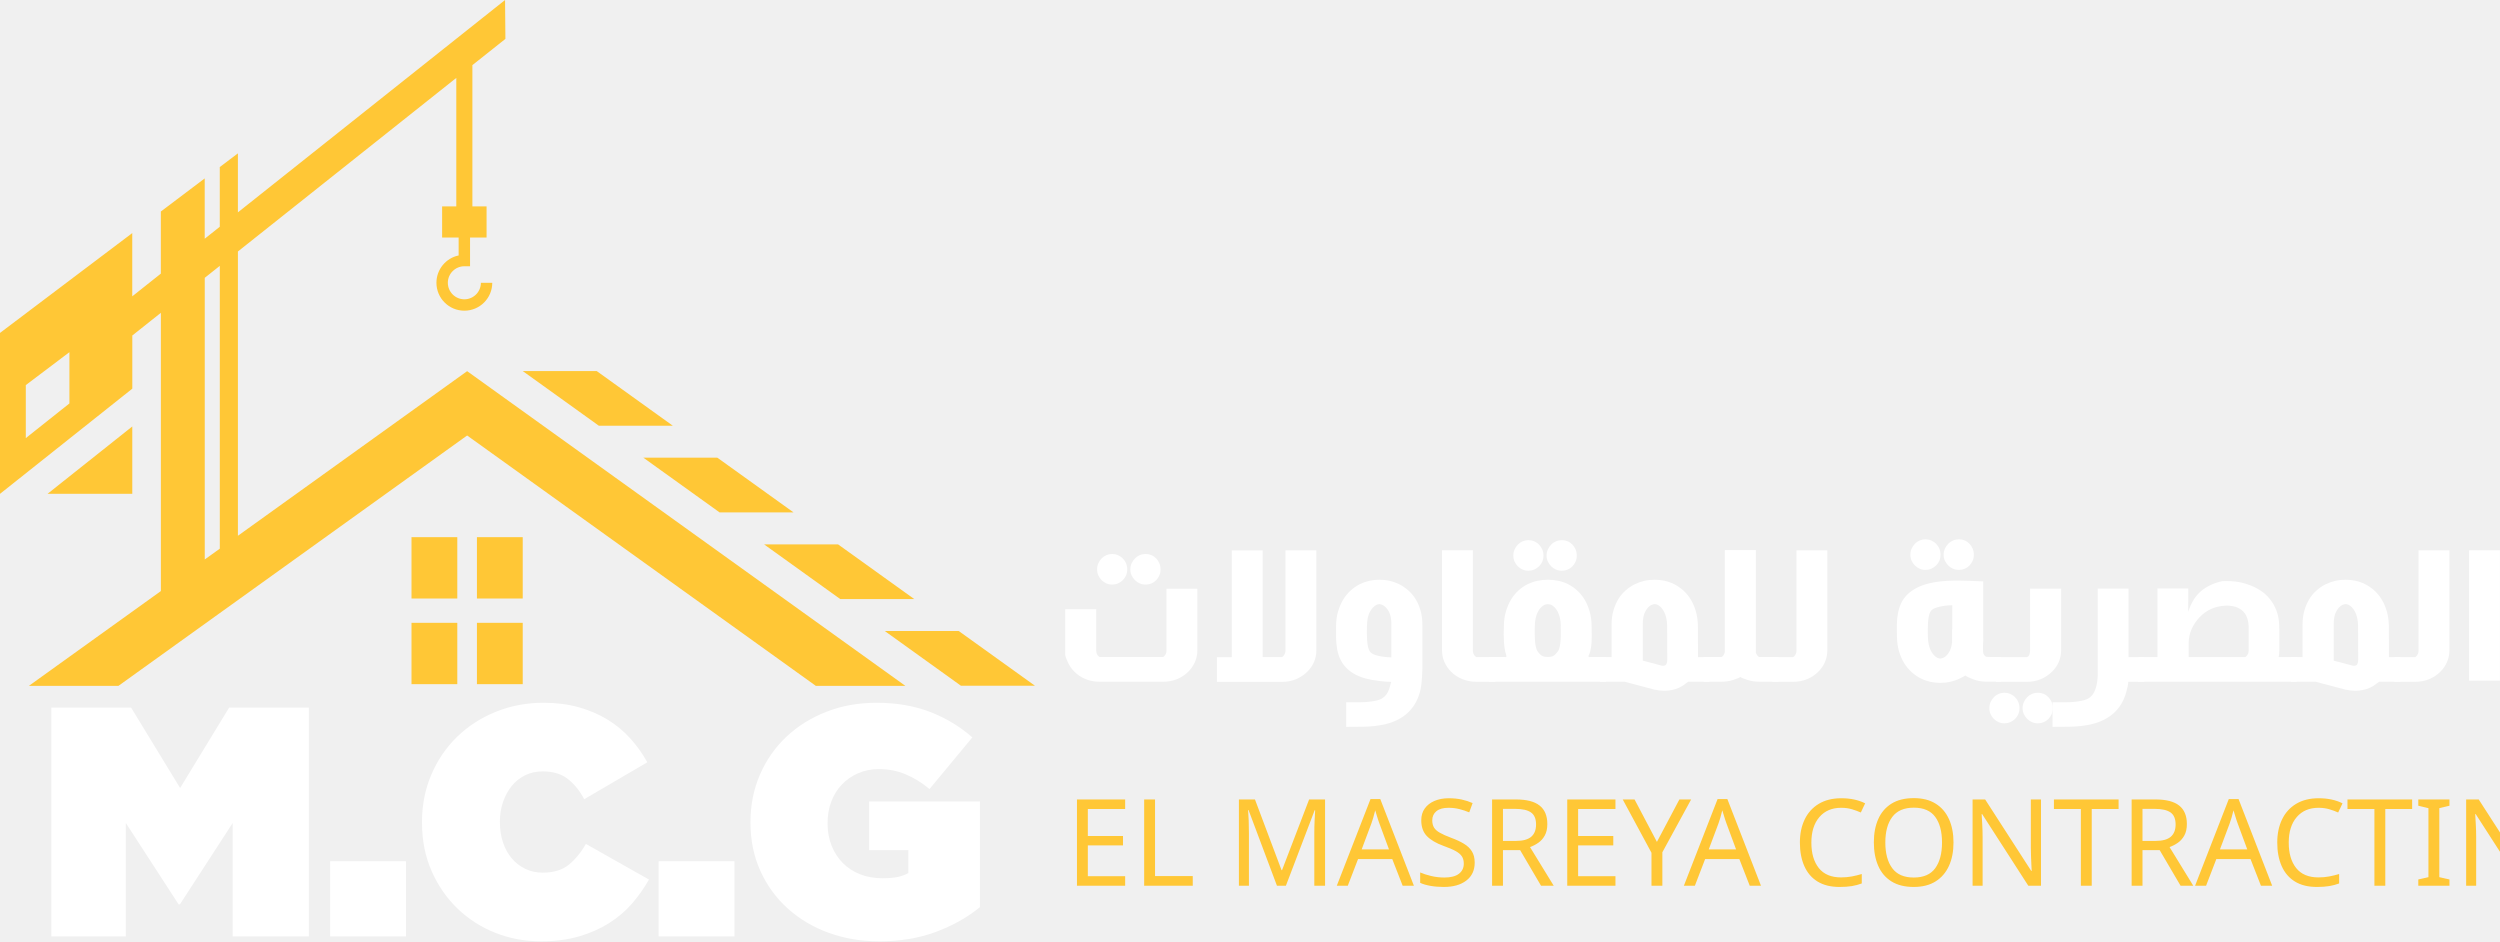
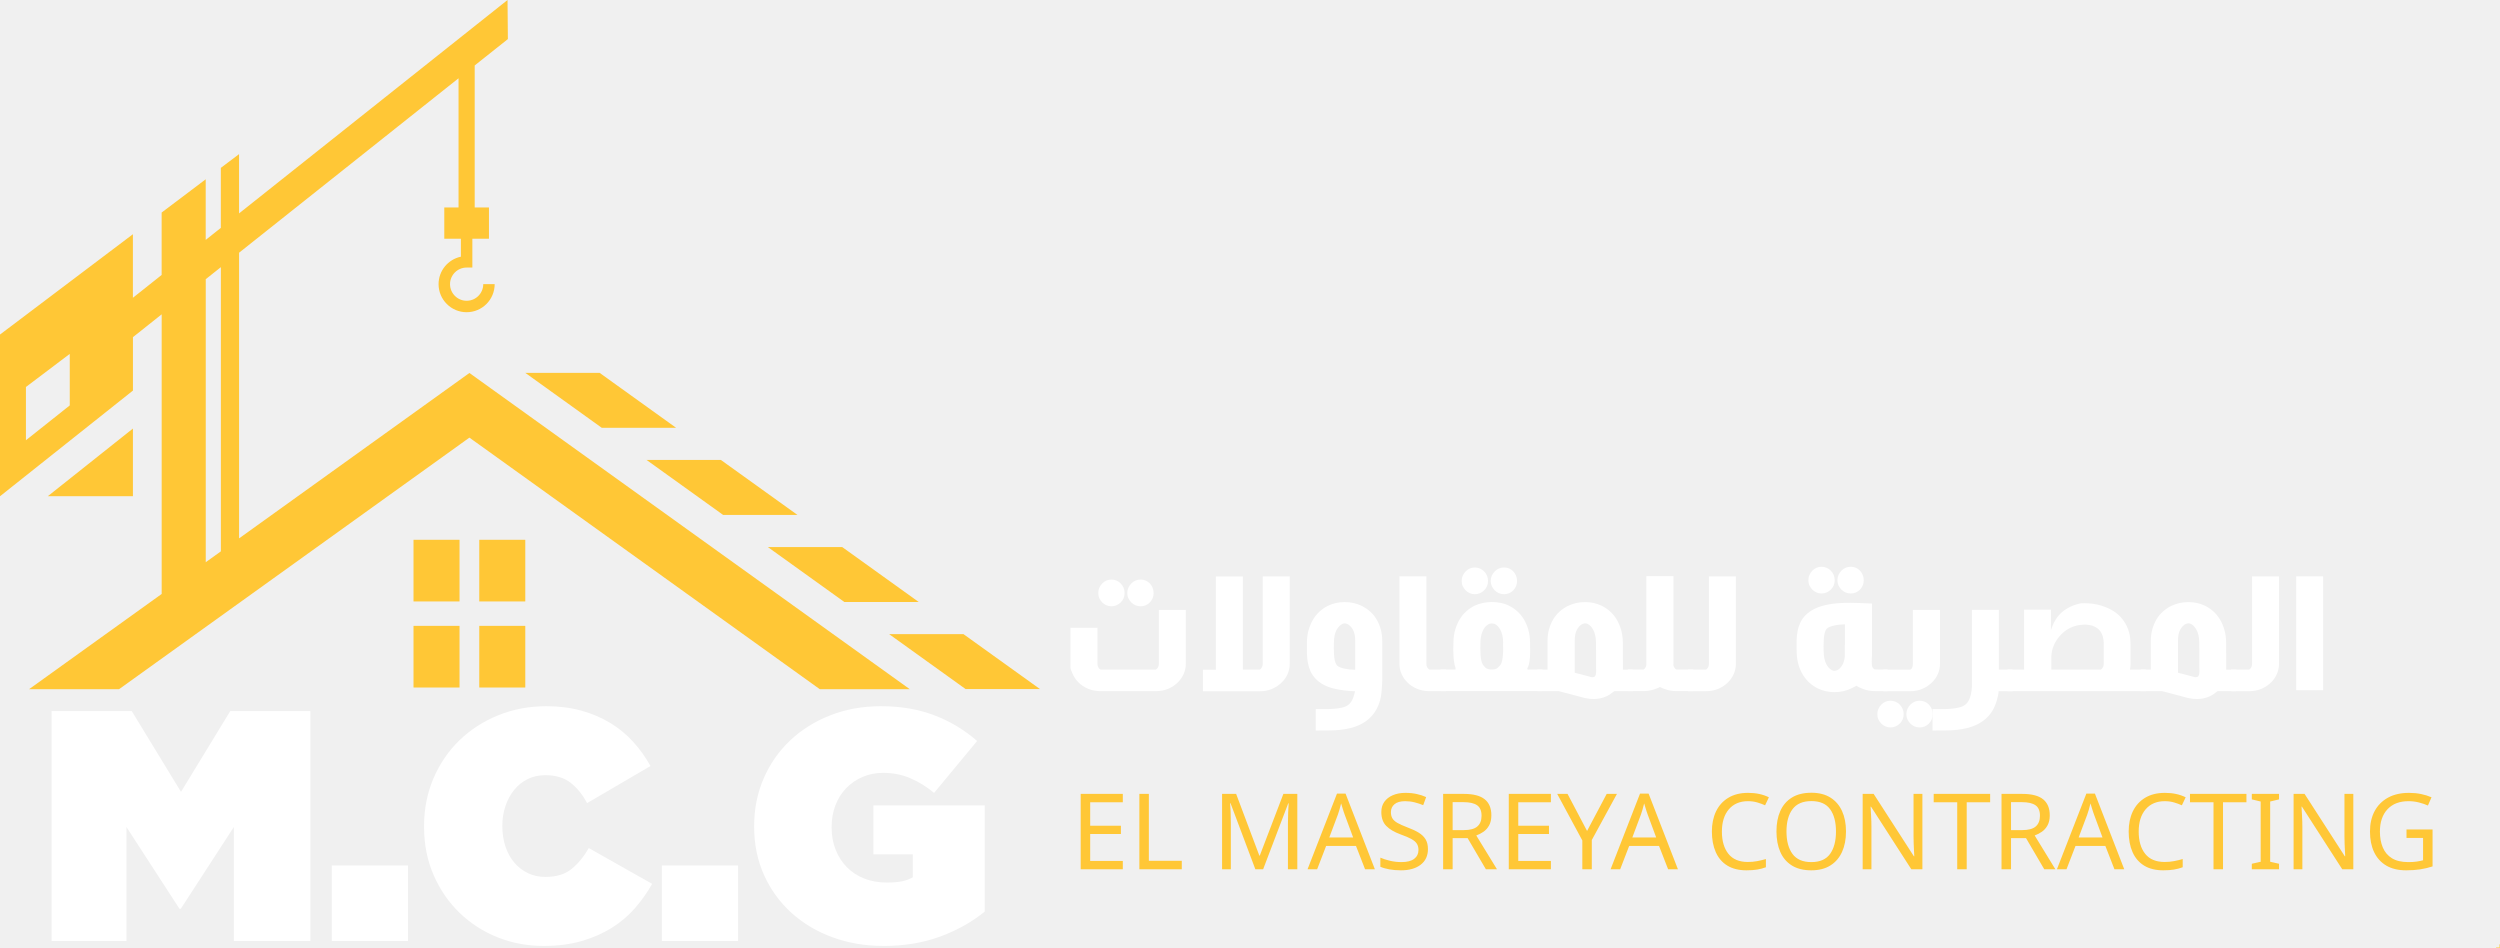
- <svg xmlns="http://www.w3.org/2000/svg" id="OBJECTS" version="1.1" viewBox="0 0 1293.32 486.99">
+ <svg xmlns="http://www.w3.org/2000/svg" id="OBJECTS" version="1.1" viewBox="0 0 1287.02 487.98">
  <defs>
    <style>
      .st0 {
+         fill: none;
+         stroke: #ffc736;
+         stroke-miterlimit: 10;
+         stroke-width: .25px;
+       }
+ 
+       .st1 {
        fill: #fff;
      }

-       .st1 {
-         font-family: BritannicBold, 'Britannic Bold';
-         font-size: 62.52px;
-       }
- 
-       .st1, .st2 {
+       .st2, .st3 {
        fill: #ffc736;
      }

-       .st1, .st3 {
+       .st4, .st3 {
        isolation: isolate;
+       }
+ 
+       .st3 {
+         font-family: BritannicBold, 'Britannic Bold';
+         font-size: 54.32px;
      }
    </style>
  </defs>
  <g>
    <polygon class="st2" points="348.08 220.25 308.7 191.96 270.43 191.96 309.81 220.25 348.08 220.25" />
    <polygon class="st2" points="372.27 265.09 410.54 265.09 371.11 236.78 332.84 236.78 372.27 265.09" />
    <polygon class="st2" points="434.7 309.93 472.99 309.93 433.56 281.62 395.28 281.62 434.7 309.93" />
    <polygon class="st2" points="495.98 326.44 457.71 326.44 497.12 354.75 535.41 354.75 495.98 326.44" />
-     <path class="st2" d="M123.08,277.11v-147.01l112.98-89.8v66.49h-7.34v16.1h8.55v9.26c-6.55,1.35-11.49,7.18-11.49,14.14,0,7.96,6.47,14.44,14.44,14.44s14.44-6.47,14.44-14.44h-5.88c0,4.71-3.84,8.55-8.55,8.55s-8.55-3.84-8.55-8.55,3.84-8.55,8.55-8.55h2.94v-14.85h8.55v-16.1h-7.34V33.69l17.08-13.57-.18-20.12L123.07,109.86v-30.52l-9.38,7.08v30.89l-7.79,6.2v-31.21l-22.69,17.12v32.13l-14.79,11.75v-32.72L0,172.23v83.25l68.44-54.41v-27.5l14.79-11.75v143.95l-68.28,49.04h46.33l180.38-129.52,180.38,129.52h46.33l-226.71-162.8-118.57,85.15v-.04h-.01ZM35.91,208.71l-22.56,17.93v-27.42l22.56-17.03v26.52h0ZM105.92,143.73l7.79-6.2v146.31l-7.79,5.59v-145.7Z" />
+     <path class="st2" d="M123.08,277.11v-147.01l112.98-89.8v66.49h-7.34v16.1h8.55v9.26c-6.55,1.35-11.49,7.18-11.49,14.14,0,7.96,6.47,14.44,14.44,14.44s14.44-6.47,14.44-14.44h-5.88c0,4.71-3.84,8.55-8.55,8.55s-8.55-3.84-8.55-8.55,3.84-8.55,8.55-8.55h2.94v-14.85h8.55v-16.1h-7.34V33.69l17.08-13.57-.18-20.12L123.07,109.86v-30.52l-9.38,7.08v30.89l-7.79,6.2v-31.21l-22.69,17.12v32.13l-14.79,11.75v-32.72L0,172.23v83.25l68.44-54.41v-27.5l14.79-11.75v143.95l-68.28,49.04h46.33l180.38-129.52,180.38,129.52h46.33l-226.71-162.8-118.57,85.15v-.04h-.01,0ZM35.91,208.71l-22.56,17.93v-27.42l22.56-17.03v26.52h0ZM105.92,143.73l7.79-6.2v146.31l-7.79,5.59v-145.7Z" />
    <rect class="st2" x="212.88" y="277.89" width="23.69" height="31.74" />
    <rect class="st2" x="246.73" y="277.89" width="23.69" height="31.74" />
    <rect class="st2" x="212.88" y="322.2" width="23.69" height="31.74" />
    <rect class="st2" x="246.73" y="322.2" width="23.69" height="31.74" />
    <polygon class="st2" points="24.63 255.44 68.43 255.44 68.43 220.62 24.63 255.44" />
  </g>
  <g>
-     <path class="st0" d="M26.57,366.06h41.25l25.36,41.6,25.36-41.6h41.25v118.36h-39.41v-58.67l-27.3,42.09h-.69l-27.3-42.09v58.67H26.55v-118.36h.02Z" />
-     <path class="st0" d="M170.8,445.54h39.23v38.9h-39.23v-38.9Z" />
-     <path class="st0" d="M279.69,486.97c-8.24,0-16.05-1.47-23.42-4.39-7.38-2.92-13.89-7.1-19.54-12.51-5.63-5.41-10.12-11.89-13.44-19.44-3.33-7.55-4.98-15.89-4.98-25.03v-.33c0-8.79,1.61-16.97,4.83-24.52s7.67-14.08,13.36-19.61,12.38-9.83,20.05-12.93,15.89-4.65,24.7-4.65c6.53,0,12.53.77,18.01,2.28,5.47,1.53,10.42,3.63,14.89,6.34,4.45,2.71,8.4,5.94,11.83,9.73s6.39,7.92,8.89,12.44l-32.64,19.1c-2.26-4.28-5.04-7.75-8.38-10.4-3.33-2.65-7.69-3.98-13.1-3.98-3.37,0-6.43.67-9.14,2.02s-5.02,3.22-6.92,5.57c-1.92,2.37-3.41,5.14-4.47,8.28-1.08,3.16-1.61,6.49-1.61,9.98v.33c0,3.82.53,7.36,1.61,10.57s2.59,5.98,4.57,8.28c1.96,2.31,4.32,4.12,7.02,5.41s5.69,1.94,8.96,1.94c5.63,0,10.14-1.37,13.53-4.14,3.37-2.77,6.32-6.34,8.79-10.73l32.64,18.44c-2.47,4.39-5.41,8.53-8.79,12.44-3.37,3.88-7.36,7.28-11.93,10.14-4.57,2.88-9.75,5.16-15.55,6.85s-12.38,2.53-19.69,2.53h-.08Z" />
-     <path class="st0" d="M340.73,445.54h39.23v38.9h-39.23v-38.9Z" />
-     <path class="st0" d="M454.69,486.97c-9.24,0-17.89-1.47-25.95-4.39s-15.1-7.1-21.14-12.51c-6.02-5.41-10.77-11.89-14.2-19.44-3.43-7.55-5.16-15.89-5.16-25.03v-.33c0-8.79,1.63-16.97,4.9-24.52s7.83-14.08,13.69-19.61c5.86-5.53,12.77-9.83,20.71-12.93s16.59-4.65,25.95-4.65c10.26,0,19.48,1.59,27.64,4.73,8.18,3.16,15.48,7.55,21.89,13.18l-22.15,26.72c-3.94-3.28-8.06-5.81-12.34-7.61s-8.91-2.71-13.87-2.71c-3.82,0-7.38.71-10.65,2.12-3.28,1.41-6.08,3.35-8.45,5.83s-4.2,5.41-5.49,8.79c-1.29,3.37-1.94,7.1-1.94,11.16v.33c0,4.18.71,8,2.12,11.49s3.35,6.47,5.83,8.96c2.47,2.47,5.43,4.39,8.89,5.75,3.43,1.35,7.24,2.04,11.42,2.04,3.37,0,6.08-.24,8.12-.67,2.02-.45,3.82-1.12,5.41-2.04v-11.83h-20.28v-25.19h57.31v54.67c-6.43,5.28-14.02,9.55-22.83,12.83-8.79,3.26-18.59,4.88-29.42,4.88v-.02h-.01Z" />
+     <path class="st1" d="M26.57,366.06h41.25l25.36,41.6,25.36-41.6h41.25v118.36h-39.41v-58.67l-27.3,42.09h-.69l-27.3-42.09v58.67H26.55v-118.36h.02Z" />
+     <path class="st1" d="M170.8,445.54h39.23v38.9h-39.23v-38.9Z" />
+     <path class="st1" d="M279.69,486.97c-8.24,0-16.05-1.47-23.42-4.39-7.38-2.92-13.89-7.1-19.54-12.51-5.63-5.41-10.12-11.89-13.44-19.44-3.33-7.55-4.98-15.89-4.98-25.03v-.33c0-8.79,1.61-16.97,4.83-24.52s7.67-14.08,13.36-19.61,12.38-9.83,20.05-12.93c7.67-3.1,15.89-4.65,24.7-4.65,6.53,0,12.53.77,18.01,2.28,5.47,1.53,10.42,3.63,14.89,6.34,4.45,2.71,8.4,5.94,11.83,9.73s6.39,7.92,8.89,12.44l-32.64,19.1c-2.26-4.28-5.04-7.75-8.38-10.4-3.33-2.65-7.69-3.98-13.1-3.98-3.37,0-6.43.67-9.14,2.02s-5.02,3.22-6.92,5.57c-1.92,2.37-3.41,5.14-4.47,8.28-1.08,3.16-1.61,6.49-1.61,9.98v.33c0,3.82.53,7.36,1.61,10.57s2.59,5.98,4.57,8.28c1.96,2.31,4.32,4.12,7.02,5.41s5.69,1.94,8.96,1.94c5.63,0,10.14-1.37,13.53-4.14,3.37-2.77,6.32-6.34,8.79-10.73l32.64,18.44c-2.47,4.39-5.41,8.53-8.79,12.44-3.37,3.88-7.36,7.28-11.93,10.14-4.57,2.88-9.75,5.16-15.55,6.85s-12.38,2.53-19.69,2.53h-.08Z" />
+     <path class="st1" d="M340.73,445.54h39.23v38.9h-39.23v-38.9Z" />
+     <path class="st1" d="M454.69,486.97c-9.24,0-17.89-1.47-25.95-4.39s-15.1-7.1-21.14-12.51c-6.02-5.41-10.77-11.89-14.2-19.44-3.43-7.55-5.16-15.89-5.16-25.03v-.33c0-8.79,1.63-16.97,4.9-24.52s7.83-14.08,13.69-19.61c5.86-5.53,12.77-9.83,20.71-12.93s16.59-4.65,25.95-4.65c10.26,0,19.48,1.59,27.64,4.73,8.18,3.16,15.48,7.55,21.89,13.18l-22.15,26.72c-3.94-3.28-8.06-5.81-12.34-7.61s-8.91-2.71-13.87-2.71c-3.82,0-7.38.71-10.65,2.12-3.28,1.41-6.08,3.35-8.45,5.83s-4.2,5.41-5.49,8.79c-1.29,3.37-1.94,7.1-1.94,11.16v.33c0,4.18.71,8,2.12,11.49s3.35,6.47,5.83,8.96c2.47,2.47,5.43,4.39,8.89,5.75,3.43,1.35,7.24,2.04,11.42,2.04,3.37,0,6.08-.24,8.12-.67,2.02-.45,3.82-1.12,5.41-2.04v-11.83h-20.28v-25.19h57.31v54.67c-6.43,5.28-14.02,9.55-22.83,12.83-8.79,3.26-18.59,4.88-29.42,4.88v-.02h-.01,0Z" />
  </g>
  <g>
-     <path class="st0" d="M567.1,315.13v21.35c0,.66.11,1.2.31,1.71s.48.91.83,1.25c.34.31.57.46.66.46h32.81s.26-.14.6-.46c.34-.34.6-.74.83-1.25s.31-1.05.31-1.71v-31.9h15.97v31.9c0,2.14-.43,4.13-1.25,6.02-.83,1.85-1.94,3.48-3.34,4.88-1.63,1.65-3.56,2.96-5.82,3.91-2.25.94-4.7,1.4-7.36,1.4h-32.7c-2.68,0-5.16-.46-7.41-1.4s-4.19-2.22-5.82-3.91c-1.4-1.4-2.51-3.02-3.34-4.88s-1.25-3.02-1.25-3.45h-.06v-23.89h16.02v-.03h.01ZM567.56,294.58c0-1.11.2-2.17.63-3.14s1-1.82,1.71-2.54c.71-.74,1.54-1.31,2.48-1.71s1.91-.6,2.96-.6,2.05.2,2.99.6,1.8.97,2.51,1.71,1.31,1.57,1.71,2.54.6,2.02.6,3.14-.2,2.14-.6,3.08-.97,1.77-1.71,2.48-1.57,1.28-2.51,1.68-1.94.6-2.99.6-2.05-.2-2.96-.6-1.77-.97-2.48-1.68-1.28-1.54-1.71-2.48-.63-1.97-.63-3.08ZM584.75,294.58c0-1.11.23-2.17.66-3.14s1.03-1.82,1.74-2.54c.71-.74,1.54-1.31,2.48-1.71s2-.6,3.11-.6c1.03,0,2,.2,2.94.6s1.74.97,2.45,1.71c.68.74,1.25,1.57,1.65,2.54s.6,2.02.6,3.14-.2,2.14-.6,3.08-.97,1.77-1.65,2.48-1.51,1.28-2.45,1.68-1.91.6-2.94.6c-1.11,0-2.17-.2-3.11-.6s-1.77-.97-2.48-1.68-1.28-1.54-1.74-2.48-.66-1.97-.66-3.08Z" />
-     <path class="st0" d="M653.23,284.68v55.25h10.01s.29-.14.6-.46c.34-.37.63-.8.83-1.28.23-.48.34-1.05.34-1.65v-51.83h15.97v51.83c0,2.14-.43,4.13-1.25,6.02s-1.97,3.48-3.39,4.88c-1.65,1.65-3.62,2.96-5.84,3.91s-4.68,1.4-7.33,1.4h-33.61v-12.77h7.67v-55.25h15.97l.06-.03-.03-.02Z" />
-     <path class="st0" d="M734.54,358.12c-.68,2.37-1.6,4.48-2.74,6.33-1.14,1.85-2.51,3.42-4.05,4.76s-3.22,2.42-5.05,3.31-3.71,1.57-5.64,2.02c-1.94.48-3.91.83-5.9,1.05-2,.23-4.02.34-6.07.37s-4.93.06-8.67.06v-12.72h7.21c1.48,0,2.91-.09,4.28-.23s2.57-.31,3.65-.54,2.02-.51,2.82-.88c.68-.34,1.31-.8,1.91-1.34.6-.57,1.14-1.28,1.63-2.17.48-.88.88-2,1.23-3.31.31-1.31.51-2.02.54-2.08-1.48,0-3.56-.14-6.19-.46-2.62-.31-4.99-.74-7.1-1.31s-3.99-1.34-5.64-2.25c-1.65-.94-3.11-2.02-4.33-3.28-1.37-1.43-2.39-2.96-3.14-4.59-.74-1.63-1.25-3.34-1.57-5.16-.31-1.82-.51-3.76-.54-5.82v-6.1c.03-2.71.37-5.22,1.05-7.47s1.54-4.3,2.65-6.13c1.11-1.82,2.39-3.39,3.88-4.73s3.08-2.42,4.79-3.28c3.05-1.48,6.33-2.25,9.81-2.25h.46c3.59,0,6.98.8,10.18,2.39,1.63.86,3.19,1.91,4.65,3.22,1.48,1.31,2.74,2.82,3.79,4.59,1.05,1.74,1.88,3.71,2.48,5.84.6,2.17.91,4.48.91,6.98v23.49c-.17,5.42-.6,9.32-1.28,11.69v-.03.03ZM719.8,322.91c0-2.79-.46-4.99-1.34-6.59-.91-1.6-1.97-2.71-3.19-3.34-.6-.26-1.17-.43-1.68-.46-.4,0-.91.14-1.54.4-1.25.66-2.37,1.82-3.34,3.56s-1.48,4.19-1.54,7.38c-.03,1.23-.06,2.37-.06,3.42,0,.51,0,1.03.06,1.54,0,1.54.09,2.88.23,4.02.14,1.17.37,2.11.63,2.88.26.77.63,1.37,1.05,1.8.71.74,2.08,1.34,4.13,1.8,2.02.46,4.22.71,6.56.74v-17.13l.03-.03h0Z" />
-     <path class="st0" d="M761.96,284.68v51.83c0,.66.11,1.2.31,1.71s.48.88.83,1.2c.37.34.57.51.6.51h9.78v12.77h-9.72c-2.62,0-5.05-.46-7.33-1.4s-4.22-2.22-5.84-3.91c-1.4-1.4-2.51-3.02-3.34-4.88s-1.25-3.88-1.25-6.02v-51.83h15.97v.02Z" />
-     <path class="st0" d="M811.05,302.13c1.68.86,3.28,1.94,4.79,3.28,1.48,1.34,2.79,2.91,3.88,4.73,1.11,1.82,1.97,3.85,2.62,6.1s1,4.73,1.05,7.44c.03,2.02.06,3.96.06,5.76,0,1.91-.11,3.68-.34,5.36s-.6,2.99-1.08,3.93c-.17.34-.26.6-.26.77,0,.31.17.46.51.46.14,0,.29,0,.4-.06h8.1v12.77h-60.38v-12.77h8.3s.17.06.26.06c.23,0,.34-.14.34-.46,0-.17-.06-.43-.14-.77-.34-.94-.63-2.25-.86-3.93s-.34-3.45-.34-5.3c-.03-.34-.06-.74-.06-1.17,0-1.48.03-3.02.11-4.62.03-2.68.37-5.16,1.05-7.41s1.54-4.3,2.65-6.13c1.11-1.82,2.39-3.39,3.88-4.73s3.08-2.42,4.79-3.28c1.57-.74,3.22-1.31,4.99-1.68s3.54-.57,5.33-.57,3.56.17,5.33.54c1.77.34,3.45.91,5.05,1.71l-.03-.03h0ZM782.89,287.42c0-1.11.2-2.17.63-3.14s1-1.82,1.71-2.54c.71-.74,1.54-1.31,2.48-1.71s1.91-.6,2.96-.6,2.05.2,2.99.6,1.8.97,2.51,1.71c.74.74,1.28,1.57,1.71,2.54.4.97.6,2,.6,3.14s-.2,2.14-.6,3.08-.97,1.77-1.71,2.48c-.74.71-1.57,1.28-2.51,1.68s-1.94.6-2.99.6-2.05-.2-2.96-.6c-.94-.4-1.77-.97-2.48-1.68s-1.28-1.54-1.71-2.48-.63-1.97-.63-3.08ZM807.46,323.88c-.03-1.63-.2-3.05-.48-4.28-.29-1.23-.68-2.28-1.14-3.16-.48-.91-1-1.63-1.54-2.2s-1.17-1-1.8-1.34c-.14-.06-.37-.14-.71-.2s-.68-.11-1.03-.14h-.14c-.29,0-.57.03-.86.11-.31.06-.57.14-.83.26-.6.34-1.2.8-1.77,1.34s-1.08,1.28-1.54,2.2c-.48.88-.86,1.97-1.14,3.16-.29,1.23-.46,2.65-.48,4.28-.03,1.23-.06,2.37-.06,3.42,0,.51,0,1.03.06,1.54,0,1.54.09,2.88.23,4.02.14,1.17.37,2.11.63,2.88s.66,1.4,1.11,1.91c.34.37.63.68.88.94s.54.46.83.63c.31.17.68.31,1.14.43.46.11,1.08.17,1.85.17s1.45-.06,1.91-.17.83-.26,1.11-.43.57-.4.83-.66c.29-.29.57-.6.91-.97.48-.48.86-1.08,1.11-1.85s.48-1.74.63-2.91.26-2.48.29-3.93v-1.57c0-1.05,0-2.2-.06-3.42l.06-.06h0ZM800.08,287.42c0-1.11.23-2.17.66-3.14s1.03-1.82,1.74-2.54c.71-.74,1.54-1.31,2.48-1.71s2-.6,3.11-.6c1.03,0,2,.2,2.94.6s1.74.97,2.45,1.71,1.25,1.57,1.65,2.54.6,2,.6,3.14-.2,2.14-.6,3.08-.97,1.77-1.65,2.48-1.51,1.28-2.45,1.68-1.91.6-2.94.6c-1.11,0-2.17-.2-3.11-.6s-1.77-.97-2.48-1.68-1.28-1.54-1.74-2.48c-.43-.94-.66-1.97-.66-3.08Z" />
-     <path class="st0" d="M884.35,352.68h-10.98s-.4.31-1.03.71c-2.25,1.91-4.79,3.11-7.67,3.62-1.23.23-2.45.34-3.71.34-1.6,0-3.11-.17-4.59-.51h-.2l-15.71-4.16h-12.72v-12.77h5.99v-16.99c0-2.51.31-4.85.91-6.98s1.45-4.11,2.48-5.84,2.31-3.28,3.79-4.59,3.05-2.39,4.7-3.22c1.6-.77,3.25-1.37,4.93-1.77s3.45-.6,5.25-.6h.46c1.6,0,3.19.17,4.79.51,1.68.37,3.36.94,4.99,1.74,1.68.86,3.28,1.94,4.79,3.28,1.48,1.34,2.79,2.91,3.88,4.73,1.11,1.82,1.97,3.85,2.62,6.1s1,4.73,1.05,7.44v.11l.06,16.14h5.9v12.77-.06h.02ZM849.83,341.76l8.44,2.22c.86.31,1.57.46,2.14.46.06,0,.14,0,.26-.06.48-.03.83-.14,1.05-.34s.4-.54.57-1.05c.14-.51.23-1.11.23-1.82l-.06-17.31c-.03-1.63-.2-3.05-.48-4.28-.29-1.23-.66-2.28-1.14-3.16-.48-.91-1-1.63-1.54-2.2s-1.14-1-1.71-1.31c-.6-.26-1.11-.4-1.54-.4-.54.03-1.14.2-1.77.46-1.2.6-2.22,1.71-3.11,3.34s-1.31,3.79-1.31,6.59v18.82l-.03.06v-.02Z" />
-     <path class="st0" d="M908.36,284.57v51.94c0,.51,0,.83-.06.91.03.2.14.51.34.91s.46.77.77,1.11c.34.31.57.46.66.46h9.92v12.77h-9.86c-2.2,0-4.25-.31-6.16-.94s-3.11-1.11-3.65-1.51c-.48.37-1.68.88-3.59,1.51s-3.96.94-6.19.94h-9.27v-12.77h9.29s.31-.14.66-.46c.6-.66.97-1.43,1.08-2.34v-52.54h16.06Z" />
-     <path class="st0" d="M945.33,284.68v51.83c0,2.14-.43,4.13-1.25,6.02s-1.94,3.48-3.34,4.88c-1.63,1.65-3.56,2.96-5.82,3.91s-4.7,1.4-7.36,1.4h-10.63v-12.77h10.69s.29-.14.6-.46c.34-.34.6-.74.83-1.25s.31-1.05.31-1.71v-51.83h15.97v-.02Z" />
-     <path class="st0" d="M1025.99,330.24v1.31c0,.43-.06.8-.09,1.14-.03.94-.06,1.77-.06,2.48,0,1.65.09,2.65.26,2.99.23.51.51.94.86,1.28.2.17.4.29.57.34.11.06,1.45.11,4.02.11h3.71v12.77h-7.58c-2.51,0-4.82-.43-6.96-1.25s-3.45-1.48-3.96-1.97c-.23.2-1.11.68-2.65,1.43-3.16,1.6-6.53,2.39-10.12,2.39h-.46c-1.6,0-3.19-.17-4.79-.51-1.68-.37-3.36-.94-4.99-1.74-1.68-.86-3.28-1.94-4.79-3.28-1.48-1.34-2.79-2.91-3.91-4.73-1.11-1.82-2-3.85-2.65-6.1s-1-4.73-1.05-7.44c-.03-1.45-.06-2.85-.06-4.22v-1.94c.03-2.08.2-4.02.54-5.82.31-1.82.86-3.54,1.57-5.16s1.77-3.16,3.14-4.59c1.43-1.43,3.11-2.62,5.07-3.65,1.94-1,4.22-1.8,6.79-2.39,2.57-.6,5.53-1,8.84-1.2,1.91-.11,3.93-.14,6.1-.14,1.6,0,3.28.03,5.05.11l7.58.31v29.45h.03v.02ZM988.3,286.99c0-1.11.2-2.17.63-3.14s1-1.82,1.71-2.54c.71-.74,1.54-1.31,2.48-1.71s1.94-.6,2.96-.6,2.05.2,2.99.6,1.8.97,2.51,1.71,1.31,1.57,1.71,2.54.6,2.02.6,3.14-.2,2.14-.6,3.08c-.4.94-.97,1.77-1.71,2.48s-1.57,1.28-2.51,1.68-1.94.6-2.99.6-2.05-.2-2.96-.6-1.77-.97-2.48-1.68-1.28-1.54-1.71-2.48-.63-1.97-.63-3.08ZM1009.96,325.45v-12.34c-2.34.03-4.53.29-6.59.77-2.05.48-3.42,1.08-4.11,1.77-.43.46-.8,1.05-1.05,1.8-.29.77-.48,1.71-.63,2.88-.14,1.14-.23,2.48-.23,4.02-.03.51-.06,1.03-.06,1.54,0,1.05,0,2.2.06,3.42.03,1.63.2,3.05.48,4.28s.66,2.28,1.14,3.19c.48.91,1,1.63,1.54,2.2s1.14,1,1.71,1.31c.6.26,1.11.4,1.54.4.51-.03,1.08-.2,1.74-.46,1.03-.54,1.94-1.45,2.77-2.77s1.37-3.05,1.6-5.22v-6.73h.11l-.03-.06h.01ZM1005.49,286.99c0-1.11.23-2.17.66-3.14s1.03-1.82,1.74-2.54c.71-.74,1.54-1.31,2.48-1.71s2-.6,3.11-.6c1.03,0,2,.2,2.94.6s1.74.97,2.45,1.71c.68.74,1.25,1.57,1.65,2.54s.6,2.02.6,3.14-.2,2.14-.6,3.08c-.4.94-.97,1.77-1.65,2.48s-1.51,1.28-2.45,1.68-1.91.6-2.94.6c-1.11,0-2.17-.2-3.11-.6s-1.77-.97-2.48-1.68-1.28-1.54-1.74-2.48c-.43-.94-.66-1.97-.66-3.08Z" />
-     <path class="st0" d="M1029.15,366.36c0-1.11.2-2.17.63-3.14s1-1.82,1.71-2.54c.71-.74,1.54-1.31,2.48-1.71s1.94-.6,2.96-.6,2.05.2,2.99.6,1.8.97,2.51,1.71,1.31,1.57,1.71,2.54c.4.97.6,2.02.6,3.14s-.2,2.14-.6,3.08c-.4.94-.97,1.77-1.71,2.48s-1.57,1.28-2.51,1.68c-.94.4-1.94.6-2.99.6s-2.05-.2-2.96-.6c-.94-.4-1.77-.97-2.48-1.68s-1.28-1.54-1.71-2.48-.63-1.97-.63-3.08ZM1066.27,304.53v31.99c0,2.14-.43,4.13-1.25,6.02s-1.97,3.48-3.39,4.88c-1.65,1.65-3.59,2.96-5.82,3.91-2.22.94-4.68,1.4-7.36,1.4h-15.82v-12.77h15.88c.66-.17,1.11-.63,1.37-1.37.23-.66.34-1.4.34-2.25v-31.79h16.05v-.02ZM1046.34,366.36c0-1.11.23-2.17.66-3.14s1.03-1.82,1.74-2.54c.71-.74,1.54-1.31,2.48-1.71s2-.6,3.11-.6c1.03,0,2,.2,2.94.6s1.74.97,2.45,1.71c.68.74,1.25,1.57,1.65,2.54s.6,2.02.6,3.14-.2,2.14-.6,3.08c-.4.94-.97,1.77-1.65,2.48s-1.51,1.28-2.45,1.68-1.91.6-2.94.6c-1.11,0-2.17-.2-3.11-.6s-1.77-.97-2.48-1.68-1.28-1.54-1.74-2.48c-.43-.94-.66-1.97-.66-3.08Z" />
-     <path class="st0" d="M1101.16,304.53v35.41h8.1v12.77h-8.24c-.06,1.37-.43,3.22-1.11,5.56-.68,2.37-1.6,4.45-2.74,6.27s-2.51,3.39-4.05,4.7-3.22,2.39-5.05,3.28c-1.82.88-3.71,1.57-5.64,2.02-1.94.48-3.91.83-5.9,1.05s-4.02.34-6.04.37-4.9.06-8.64.06v-12.72h7.21c1.48,0,2.91-.09,4.22-.23,1.31-.14,2.54-.31,3.62-.54s2.02-.51,2.85-.88c.71-.34,1.37-.8,2-1.37.6-.57,1.14-1.31,1.63-2.25.48-.91.88-2.05,1.2-3.42.31-1.37.54-2.96.63-4.85v-45.27h16.02l-.06.03h0Z" />
-     <path class="st0" d="M1178.88,339.91h9.35v12.77h-82.05v-12.77h9.92v-35.49h15.97l-.06,12.14c1.48-4.68,3.71-8.27,6.64-10.75,2.94-2.48,6.61-4.22,11-5.16.71-.03,1.4-.06,2.08-.06,1.57,0,3.14.09,4.73.26,2.25.29,4.42.77,6.5,1.54,2.25.74,4.33,1.74,6.24,2.96,1.94,1.23,3.62,2.74,5.05,4.53,1.45,1.77,2.59,3.82,3.45,6.1s1.34,4.85,1.4,7.7v.97c0,.17,0,.4.06.66v11.18c0,1.2-.11,2.31-.34,3.42h.06ZM1132.1,339.91h29.45s.26-.14.6-.46c.34-.34.6-.74.83-1.25s.31-1.05.31-1.71v-12.54c-.06-1.43-.29-2.68-.6-3.79-.34-1.11-.8-2.05-1.37-2.85s-1.25-1.45-2.02-2c-.77-.51-1.63-.97-2.54-1.31-.86-.26-1.77-.46-2.74-.57-.68-.11-1.37-.14-2.02-.14-.34,0-.68,0-1.05.06-5.22.29-9.61,2.31-13.14,6.07-3.54,3.79-5.39,8.1-5.56,12.94v7.53l-.14.03h0Z" />
-     <path class="st0" d="M1241.8,352.68h-10.98s-.4.31-1.03.71c-2.25,1.91-4.79,3.11-7.67,3.62-1.23.23-2.45.34-3.71.34-1.6,0-3.11-.17-4.59-.51h-.2l-15.71-4.16h-12.72v-12.77h5.99v-16.99c0-2.51.31-4.85.91-6.98.6-2.14,1.45-4.11,2.48-5.84,1.03-1.74,2.31-3.28,3.79-4.59s3.05-2.39,4.7-3.22c1.6-.77,3.25-1.37,4.93-1.77s3.45-.6,5.25-.6h.46c1.6,0,3.19.17,4.79.51,1.68.37,3.36.94,4.99,1.74,1.68.86,3.28,1.94,4.79,3.28,1.48,1.34,2.79,2.91,3.88,4.73,1.11,1.82,1.97,3.85,2.62,6.1s1,4.73,1.05,7.44v.11l.06,16.14h5.9v12.77-.06h.02ZM1207.27,341.76l8.44,2.22c.86.31,1.57.46,2.14.46.06,0,.14,0,.26-.06.48-.03.83-.14,1.05-.34s.4-.54.57-1.05c.14-.51.23-1.11.23-1.82l-.06-17.31c-.03-1.63-.2-3.05-.48-4.28s-.66-2.28-1.14-3.16c-.48-.91-1-1.63-1.54-2.2s-1.14-1-1.71-1.31c-.6-.26-1.11-.4-1.54-.4-.54.03-1.14.2-1.77.46-1.2.6-2.22,1.71-3.11,3.34s-1.31,3.79-1.31,6.59v18.82l-.03.06v-.02Z" />
-     <path class="st0" d="M1267.14,284.68v51.83c0,2.14-.43,4.13-1.25,6.02s-1.94,3.48-3.34,4.88c-1.63,1.65-3.56,2.96-5.82,3.91s-4.7,1.4-7.36,1.4h-10.63v-12.77h10.69s.29-.14.6-.46c.34-.34.6-.74.83-1.25s.31-1.05.31-1.71v-51.83h15.97v-.02Z" />
-     <path class="st0" d="M1293.29,284.68v67.45h-15.97v-67.45h15.97Z" />
+     <path class="st1" d="M565,323.17v18.55c0,.57.1,1.04.27,1.49s.42.79.72,1.09c.3.27.5.4.57.4h28.51s.23-.12.52-.4c.3-.3.52-.64.72-1.09s.27-.91.27-1.49v-27.72h13.88v27.72c0,1.86-.37,3.59-1.09,5.23-.72,1.61-1.69,3.02-2.9,4.24-1.42,1.43-3.09,2.57-5.06,3.4-1.95.82-4.08,1.22-6.39,1.22h-28.41c-2.33,0-4.48-.4-6.44-1.22s-3.64-1.93-5.06-3.4c-1.22-1.22-2.18-2.62-2.9-4.24s-1.09-2.62-1.09-3h-.05v-20.76h13.92v-.03h.01ZM565.4,305.31c0-.96.17-1.89.55-2.73s.87-1.58,1.49-2.21c.62-.64,1.34-1.14,2.15-1.49s1.66-.52,2.57-.52,1.78.17,2.6.52,1.56.84,2.18,1.49,1.14,1.36,1.49,2.21.52,1.76.52,2.73-.17,1.86-.52,2.68-.84,1.54-1.49,2.15-1.36,1.11-2.18,1.46-1.69.52-2.6.52-1.78-.17-2.57-.52-1.54-.84-2.15-1.46-1.11-1.34-1.49-2.15-.55-1.71-.55-2.68ZM580.33,305.31c0-.96.2-1.89.57-2.73s.89-1.58,1.51-2.21c.62-.64,1.34-1.14,2.15-1.49s1.74-.52,2.7-.52c.89,0,1.74.17,2.55.52s1.51.84,2.13,1.49c.59.64,1.09,1.36,1.43,2.21s.52,1.76.52,2.73-.17,1.86-.52,2.68-.84,1.54-1.43,2.15-1.31,1.11-2.13,1.46-1.66.52-2.55.52c-.96,0-1.89-.17-2.7-.52s-1.54-.84-2.15-1.46-1.11-1.34-1.51-2.15-.57-1.71-.57-2.68Z" />
+     <path class="st1" d="M639.84,296.71v48.01h8.7s.25-.12.52-.4c.3-.32.55-.7.72-1.11.2-.42.3-.91.3-1.43v-45.03h13.88v45.03c0,1.86-.37,3.59-1.09,5.23s-1.71,3.02-2.95,4.24c-1.43,1.43-3.15,2.57-5.07,3.4s-4.07,1.22-6.37,1.22h-29.2v-11.1h6.66v-48.01h13.88l.05-.03-.03-.02h0Z" />
+     <path class="st1" d="M710.48,360.52c-.59,2.06-1.39,3.89-2.38,5.5s-2.18,2.97-3.52,4.14-2.8,2.1-4.39,2.88-3.22,1.36-4.9,1.76c-1.69.42-3.4.72-5.13.91-1.74.2-3.49.3-5.27.32s-4.28.05-7.53.05v-11.05h6.26c1.29,0,2.53-.08,3.72-.2s2.23-.27,3.17-.47,1.76-.44,2.45-.76c.59-.3,1.14-.7,1.66-1.16.52-.5.99-1.11,1.42-1.89.42-.76.76-1.74,1.07-2.88.27-1.14.44-1.76.47-1.81-1.29,0-3.09-.12-5.38-.4-2.28-.27-4.34-.64-6.17-1.14s-3.47-1.16-4.9-1.95c-1.43-.82-2.7-1.76-3.76-2.85-1.19-1.24-2.08-2.57-2.73-3.99-.64-1.42-1.09-2.9-1.36-4.48-.27-1.58-.44-3.27-.47-5.06v-5.3c.03-2.35.32-4.54.91-6.49s1.34-3.74,2.3-5.33c.96-1.58,2.08-2.95,3.37-4.11s2.68-2.1,4.16-2.85c2.65-1.29,5.5-1.95,8.52-1.95h.4c3.12,0,6.06.7,8.85,2.08,1.42.75,2.77,1.66,4.04,2.8,1.29,1.14,2.38,2.45,3.29,3.99.91,1.51,1.63,3.22,2.15,5.07.52,1.89.79,3.89.79,6.06v20.41c-.15,4.71-.52,8.1-1.11,10.16v-.03.03h0ZM697.68,329.93c0-2.42-.4-4.34-1.16-5.73-.79-1.39-1.71-2.35-2.77-2.9-.52-.23-1.02-.37-1.46-.4-.35,0-.79.12-1.34.35-1.09.57-2.06,1.58-2.9,3.09s-1.29,3.64-1.34,6.41c-.03,1.07-.05,2.06-.05,2.97,0,.44,0,.89.05,1.34,0,1.34.08,2.5.2,3.49.12,1.02.32,1.83.55,2.5s.55,1.19.91,1.56c.62.64,1.81,1.16,3.59,1.56,1.76.4,3.67.62,5.7.64v-14.88l.03-.03h0v.03Z" />
+     <path class="st1" d="M734.31,296.71v45.03c0,.57.1,1.04.27,1.49s.42.76.72,1.04c.32.3.5.44.52.44h8.5v11.1h-8.45c-2.28,0-4.39-.4-6.37-1.22s-3.67-1.93-5.07-3.4c-1.22-1.22-2.18-2.62-2.9-4.24s-1.09-3.37-1.09-5.23v-45.03h13.88v.02h0Z" />
+     <path class="st1" d="M776.96,311.87c1.46.75,2.85,1.69,4.16,2.85,1.29,1.16,2.42,2.53,3.37,4.11.96,1.58,1.71,3.35,2.28,5.3s.87,4.11.91,6.46c.03,1.76.05,3.44.05,5,0,1.66-.1,3.2-.3,4.66s-.52,2.6-.94,3.41c-.15.3-.23.52-.23.67,0,.27.15.4.44.4.12,0,.25,0,.35-.05h7.04v11.1h-52.46v-11.1h7.21s.15.05.23.05c.2,0,.3-.12.3-.4,0-.15-.05-.37-.12-.67-.3-.82-.55-1.95-.75-3.41s-.3-3-.3-4.61c-.03-.3-.05-.64-.05-1.02,0-1.29.03-2.62.1-4.01.03-2.33.32-4.48.91-6.44s1.34-3.74,2.3-5.33c.96-1.58,2.08-2.95,3.37-4.11s2.68-2.1,4.16-2.85c1.36-.64,2.8-1.14,4.34-1.46s3.08-.5,4.63-.5,3.09.15,4.63.47c1.54.3,3,.79,4.39,1.49l-.03-.03h0v.02ZM752.49,299.09c0-.96.17-1.89.55-2.73s.87-1.58,1.49-2.21c.62-.64,1.34-1.14,2.15-1.49s1.66-.52,2.57-.52,1.78.17,2.6.52,1.56.84,2.18,1.49c.64.64,1.11,1.36,1.49,2.21.35.84.52,1.74.52,2.73s-.17,1.86-.52,2.68-.84,1.54-1.49,2.15c-.64.62-1.36,1.11-2.18,1.46s-1.69.52-2.6.52-1.78-.17-2.57-.52c-.82-.35-1.54-.84-2.15-1.46s-1.11-1.34-1.49-2.15-.55-1.71-.55-2.68ZM773.84,330.77c-.03-1.42-.17-2.65-.42-3.72s-.59-1.98-.99-2.75c-.42-.79-.87-1.42-1.34-1.91s-1.02-.87-1.56-1.16c-.12-.05-.32-.12-.62-.17s-.59-.1-.89-.12h-.12c-.25,0-.5.03-.75.1-.27.05-.5.12-.72.23-.52.3-1.04.7-1.54,1.16s-.94,1.11-1.34,1.91c-.42.76-.75,1.71-.99,2.75-.25,1.07-.4,2.3-.42,3.72-.03,1.07-.05,2.06-.05,2.97,0,.44,0,.89.05,1.34,0,1.34.08,2.5.2,3.49.12,1.02.32,1.83.55,2.5s.57,1.22.96,1.66c.3.32.55.59.76.82s.47.4.72.55c.27.15.59.27.99.37.4.1.94.15,1.61.15s1.26-.05,1.66-.15.72-.23.96-.37.5-.35.72-.57c.25-.25.5-.52.79-.84.42-.42.75-.94.96-1.61s.42-1.51.55-2.53.23-2.15.25-3.41v-1.36c0-.91,0-1.91-.05-2.97l.05-.05h0l.02-.03ZM767.43,299.09c0-.96.2-1.89.57-2.73s.89-1.58,1.51-2.21c.62-.64,1.34-1.14,2.15-1.49s1.74-.52,2.7-.52c.89,0,1.74.17,2.55.52s1.51.84,2.13,1.49,1.09,1.36,1.43,2.21.52,1.74.52,2.73-.17,1.86-.52,2.68-.84,1.54-1.43,2.15-1.31,1.11-2.13,1.46-1.66.52-2.55.52c-.96,0-1.89-.17-2.7-.52s-1.54-.84-2.15-1.46-1.11-1.34-1.51-2.15c-.37-.82-.57-1.71-.57-2.68Z" />
+     <path class="st1" d="M840.65,355.79h-9.54s-.35.27-.89.62c-1.95,1.66-4.16,2.7-6.66,3.15-1.07.2-2.13.3-3.22.3-1.39,0-2.7-.15-3.99-.44h-.17l-13.65-3.61h-11.05v-11.1h5.2v-14.76c0-2.18.27-4.21.79-6.06s1.26-3.57,2.15-5.07,2.01-2.85,3.29-3.99,2.65-2.08,4.08-2.8c1.39-.67,2.82-1.19,4.28-1.54s3-.52,4.56-.52h.4c1.39,0,2.77.15,4.16.44,1.46.32,2.92.82,4.34,1.51,1.46.75,2.85,1.69,4.16,2.85,1.29,1.16,2.42,2.53,3.37,4.11.96,1.58,1.71,3.35,2.28,5.3s.87,4.11.91,6.46v.1l.05,14.02h5.13v11.1-.05h.02v-.02ZM810.66,346.31l7.33,1.93c.75.27,1.36.4,1.86.4.05,0,.12,0,.23-.05.42-.03.72-.12.91-.3s.35-.47.5-.91c.12-.44.2-.96.2-1.58l-.05-15.04c-.03-1.42-.17-2.65-.42-3.72s-.57-1.98-.99-2.75c-.42-.79-.87-1.42-1.34-1.91s-.99-.87-1.49-1.14c-.52-.23-.96-.35-1.34-.35-.47.03-.99.17-1.54.4-1.04.52-1.93,1.49-2.7,2.9s-1.14,3.29-1.14,5.73v16.35l-.03.05v-.02h.01Z" />
+     <path class="st1" d="M861.51,296.61v45.13c0,.44,0,.72-.05.79.03.17.12.44.3.79s.4.67.67.96c.3.27.5.4.57.4h8.62v11.1h-8.57c-1.91,0-3.69-.27-5.35-.82s-2.7-.96-3.17-1.31c-.42.32-1.46.76-3.12,1.31s-3.44.82-5.38.82h-8.05v-11.1h8.07s.27-.12.57-.4c.52-.57.84-1.24.94-2.03v-45.65h13.95,0Z" />
+     <path class="st1" d="M893.64,296.71v45.03c0,1.86-.37,3.59-1.09,5.23s-1.69,3.02-2.9,4.24c-1.42,1.43-3.09,2.57-5.06,3.4s-4.08,1.22-6.39,1.22h-9.24v-11.1h9.29s.25-.12.52-.4c.3-.3.52-.64.72-1.09s.27-.91.27-1.49v-45.03h13.88v-.02h0Z" />
+     <path class="st1" d="M963.72,336.3v1.14c0,.37-.05.7-.08.99-.03.82-.05,1.54-.05,2.15,0,1.43.08,2.3.23,2.6.2.44.44.82.75,1.11.17.15.35.25.5.3.1.05,1.26.1,3.49.1h3.22v11.1h-6.59c-2.18,0-4.19-.37-6.05-1.09s-3-1.29-3.44-1.71c-.2.17-.96.59-2.3,1.24-2.75,1.39-5.67,2.08-8.79,2.08h-.4c-1.39,0-2.77-.15-4.16-.44-1.46-.32-2.92-.82-4.34-1.51-1.46-.75-2.85-1.69-4.16-2.85-1.29-1.16-2.42-2.53-3.4-4.11-.96-1.58-1.74-3.35-2.3-5.3s-.87-4.11-.91-6.46c-.03-1.26-.05-2.48-.05-3.67v-1.69c.03-1.81.17-3.49.47-5.06.27-1.58.75-3.08,1.36-4.48s1.54-2.75,2.73-3.99c1.24-1.24,2.7-2.28,4.41-3.17,1.69-.87,3.67-1.56,5.9-2.08,2.23-.52,4.8-.87,7.68-1.04,1.66-.1,3.41-.12,5.3-.12,1.39,0,2.85.03,4.39.1l6.59.27v25.59h.03v.02h0l-.03-.02ZM930.97,298.72c0-.96.17-1.89.55-2.73s.87-1.58,1.49-2.21c.62-.64,1.34-1.14,2.15-1.49s1.69-.52,2.57-.52,1.78.17,2.6.52,1.56.84,2.18,1.49,1.14,1.36,1.49,2.21.52,1.76.52,2.73-.17,1.86-.52,2.68c-.35.82-.84,1.54-1.49,2.15s-1.36,1.11-2.18,1.46-1.69.52-2.6.52-1.78-.17-2.57-.52-1.54-.84-2.15-1.46-1.11-1.34-1.49-2.15-.55-1.71-.55-2.68ZM949.79,332.13v-10.72c-2.03.03-3.94.25-5.73.67-1.78.42-2.97.94-3.57,1.54-.37.4-.7.91-.91,1.56-.25.67-.42,1.49-.55,2.5-.12.99-.2,2.15-.2,3.49-.03.44-.05.89-.05,1.34,0,.91,0,1.91.05,2.97.03,1.42.17,2.65.42,3.72s.57,1.98.99,2.77c.42.79.87,1.42,1.34,1.91s.99.87,1.49,1.14c.52.23.96.35,1.34.35.44-.03.94-.17,1.51-.4.89-.47,1.69-1.26,2.41-2.41s1.19-2.65,1.39-4.54v-5.85h.1l-.03-.05h0ZM945.91,298.72c0-.96.2-1.89.57-2.73s.89-1.58,1.51-2.21c.62-.64,1.34-1.14,2.15-1.49s1.74-.52,2.7-.52c.89,0,1.74.17,2.55.52s1.51.84,2.13,1.49c.59.64,1.09,1.36,1.43,2.21s.52,1.76.52,2.73-.17,1.86-.52,2.68c-.35.82-.84,1.54-1.43,2.15s-1.31,1.11-2.13,1.46-1.66.52-2.55.52c-.96,0-1.89-.17-2.7-.52s-1.54-.84-2.15-1.46-1.11-1.34-1.51-2.15c-.37-.82-.57-1.71-.57-2.68Z" />
+     <path class="st1" d="M966.47,367.68c0-.96.17-1.89.55-2.73s.87-1.58,1.49-2.21c.62-.64,1.34-1.14,2.15-1.49s1.69-.52,2.57-.52,1.78.17,2.6.52,1.56.84,2.18,1.49,1.14,1.36,1.49,2.21c.35.84.52,1.76.52,2.73s-.17,1.86-.52,2.68c-.35.82-.84,1.54-1.49,2.15s-1.36,1.11-2.18,1.46-1.69.52-2.6.52-1.78-.17-2.57-.52c-.82-.35-1.54-.84-2.15-1.46s-1.11-1.34-1.49-2.15-.55-1.71-.55-2.68ZM998.72,313.96v27.8c0,1.86-.37,3.59-1.09,5.23s-1.71,3.02-2.95,4.24c-1.43,1.43-3.12,2.57-5.06,3.4-1.93.82-4.07,1.22-6.39,1.22h-13.75v-11.1h13.8c.57-.15.96-.55,1.19-1.19.2-.57.3-1.22.3-1.95v-27.62h13.95v-.02h0ZM981.4,367.68c0-.96.2-1.89.57-2.73s.89-1.58,1.51-2.21c.62-.64,1.34-1.14,2.15-1.49s1.74-.52,2.7-.52c.89,0,1.74.17,2.55.52s1.51.84,2.13,1.49c.59.64,1.09,1.36,1.43,2.21s.52,1.76.52,2.73-.17,1.86-.52,2.68c-.35.82-.84,1.54-1.43,2.15s-1.31,1.11-2.13,1.46-1.66.52-2.55.52c-.96,0-1.89-.17-2.7-.52s-1.54-.84-2.15-1.46-1.11-1.34-1.51-2.15c-.37-.82-.57-1.71-.57-2.68Z" />
+     <path class="st1" d="M1029.03,313.96v30.77h7.04v11.1h-7.16c-.05,1.19-.37,2.8-.96,4.83-.59,2.06-1.39,3.87-2.38,5.45s-2.18,2.95-3.52,4.08-2.8,2.08-4.39,2.85c-1.58.76-3.22,1.36-4.9,1.76-1.69.42-3.4.72-5.13.91s-3.49.3-5.25.32-4.26.05-7.51.05v-11.05h6.26c1.29,0,2.53-.08,3.67-.2,1.14-.12,2.21-.27,3.15-.47s1.76-.44,2.48-.76c.62-.3,1.19-.7,1.74-1.19.52-.5.99-1.14,1.42-1.95.42-.79.76-1.78,1.04-2.97.27-1.19.47-2.57.55-4.21v-39.33h13.92l-.05.03h0l-.02-.02Z" />
+     <path class="st1" d="M1096.56,344.7h8.12v11.1h-71.29v-11.1h8.62v-30.84h13.88l-.05,10.55c1.29-4.07,3.22-7.19,5.77-9.34s5.74-3.67,9.56-4.48c.62-.03,1.22-.05,1.81-.05,1.36,0,2.73.08,4.11.23,1.95.25,3.84.67,5.65,1.34,1.95.64,3.76,1.51,5.42,2.57,1.69,1.07,3.15,2.38,4.39,3.94,1.26,1.54,2.25,3.32,3,5.3s1.16,4.21,1.22,6.69v.84c0,.15,0,.35.05.57v9.71c0,1.04-.1,2.01-.3,2.97h.05-.01ZM1055.92,344.7h25.59s.23-.12.52-.4c.3-.3.52-.64.72-1.09s.27-.91.27-1.49v-10.9c-.05-1.24-.25-2.33-.52-3.29-.3-.96-.7-1.78-1.19-2.48s-1.09-1.26-1.76-1.74c-.67-.44-1.42-.84-2.21-1.14-.75-.23-1.54-.4-2.38-.5-.59-.1-1.19-.12-1.76-.12-.3,0-.59,0-.91.05-4.54.25-8.35,2.01-11.42,5.27-3.08,3.29-4.68,7.04-4.83,11.24v6.54l-.12.03h0v.02Z" />
+     <path class="st1" d="M1151.23,355.79h-9.54s-.35.27-.89.62c-1.95,1.66-4.16,2.7-6.66,3.15-1.07.2-2.13.3-3.22.3-1.39,0-2.7-.15-3.99-.44h-.17l-13.65-3.61h-11.05v-11.1h5.2v-14.76c0-2.18.27-4.21.79-6.06.52-1.86,1.26-3.57,2.15-5.07.89-1.51,2.01-2.85,3.29-3.99s2.65-2.08,4.08-2.8c1.39-.67,2.82-1.19,4.28-1.54s3-.52,4.56-.52h.4c1.39,0,2.77.15,4.16.44,1.46.32,2.92.82,4.34,1.51,1.46.75,2.85,1.69,4.16,2.85,1.29,1.16,2.42,2.53,3.37,4.11.96,1.58,1.71,3.35,2.28,5.3s.87,4.11.91,6.46v.1l.05,14.02h5.13v11.1-.05h.02v-.02ZM1121.23,346.31l7.33,1.93c.75.27,1.36.4,1.86.4.05,0,.12,0,.23-.05.42-.03.72-.12.91-.3s.35-.47.5-.91c.12-.44.2-.96.2-1.58l-.05-15.04c-.03-1.42-.17-2.65-.42-3.72s-.57-1.98-.99-2.75c-.42-.79-.87-1.42-1.34-1.91s-.99-.87-1.49-1.14c-.52-.23-.96-.35-1.34-.35-.47.03-.99.17-1.54.4-1.04.52-1.93,1.49-2.7,2.9s-1.14,3.29-1.14,5.73v16.35l-.03.05v-.02h.01Z" />
+     <path class="st1" d="M1173.25,296.71v45.03c0,1.86-.37,3.59-1.09,5.23s-1.69,3.02-2.9,4.24c-1.42,1.43-3.09,2.57-5.06,3.4s-4.08,1.22-6.39,1.22h-9.24v-11.1h9.29s.25-.12.52-.4c.3-.3.52-.64.72-1.09s.27-.91.27-1.49v-45.03h13.88v-.02h0Z" />
+     <path class="st1" d="M1195.97,296.71v58.61h-13.88v-58.61h13.88Z" />
  </g>
-   <g class="st3">
-     <text class="st1" transform="translate(551.08 458.22)">
-       <tspan x="0" y="0">EL MASREYA CONTRACTING</tspan>
-     </text>
+   <g class="st4">
+     <g class="st4">
+       <g class="st4">
+         <g class="st4">
+           <text class="st3" transform="translate(551.08 447.5)">
+             <tspan x="0" y="0">EL MASREYA CONTRACTING</tspan>
+           </text>
+         </g>
+       </g>
+     </g>
  </g>
+   <polyline class="st0" points="1285 487.85 1286.9 487.85 1286.9 486.13" />
</svg>
